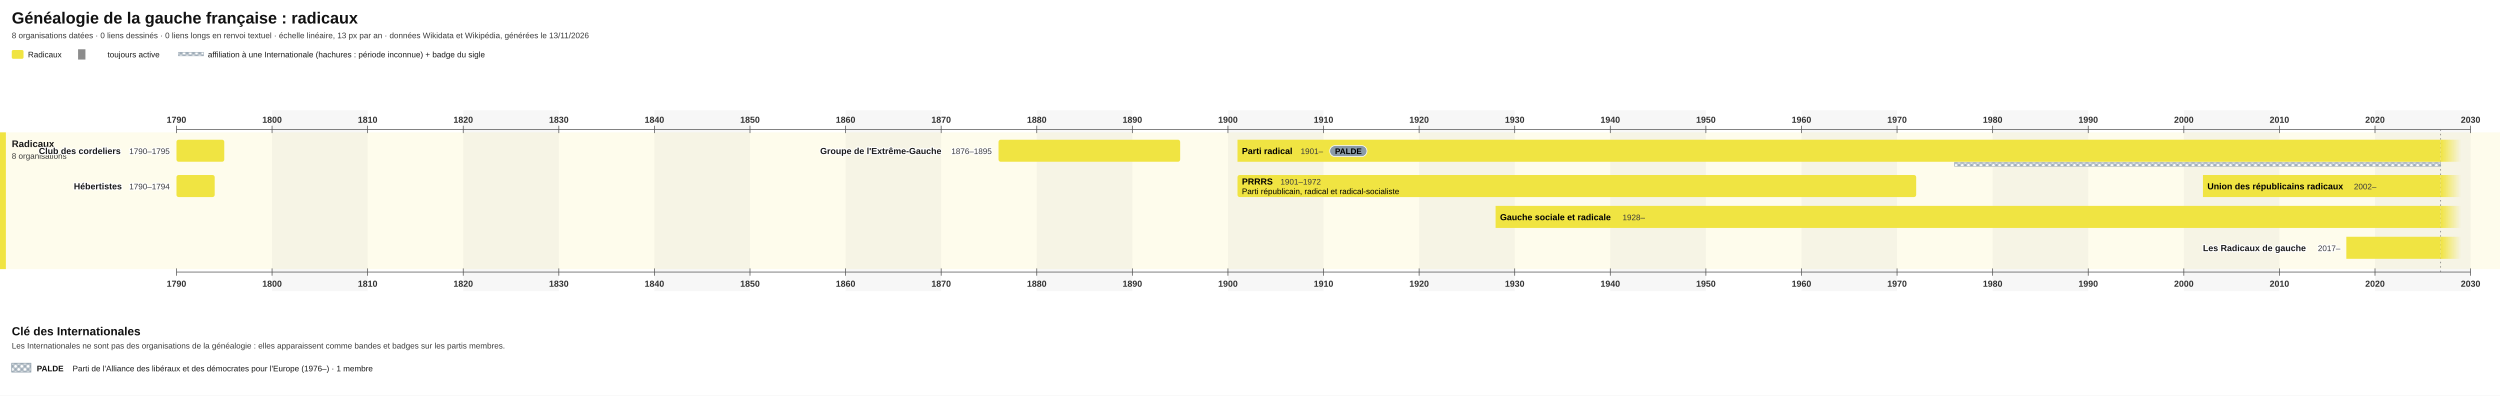
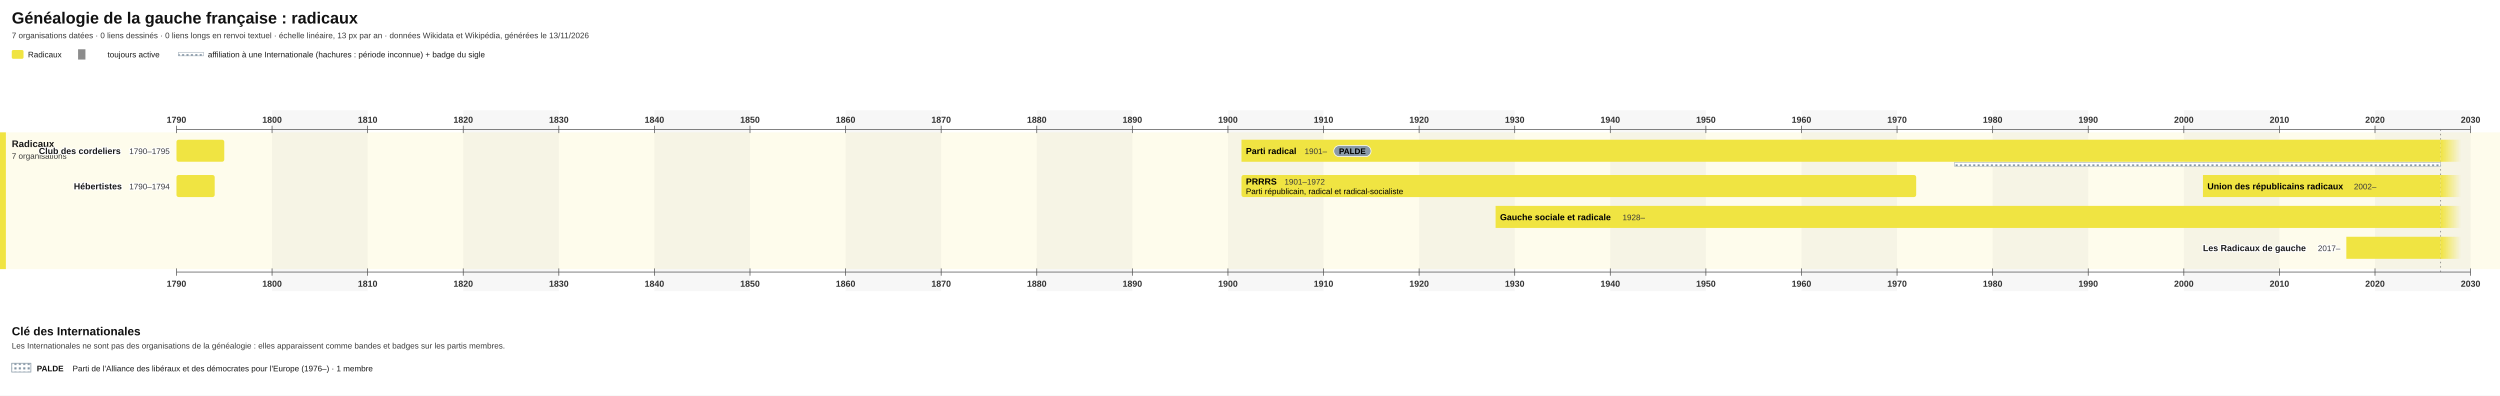
<svg xmlns="http://www.w3.org/2000/svg" id="arbre" width="3400" height="538" viewBox="0 0 3400 538" data-x0="240" data-t0="1790" data-ppa="13.0" data-aujourdhui="2026.8662" data-min-w="6" data-seuil-annees="40" data-seuil-voies="2" font-family="Arial, Helvetica, sans-serif">
  <defs>
    <pattern id="m-q183725" width="6" height="6" patternUnits="userSpaceOnUse" patternTransform="rotate(45)">
      <rect width="6" height="6" fill="#FFFFFF" />
      <rect width="3" height="6" fill="#4A5560" />
    </pattern>
    <pattern id="m-q188592" width="6" height="6" patternUnits="userSpaceOnUse" patternTransform="rotate(45)">
      <rect width="6" height="6" fill="#FFFFFF" />
      <rect width="3" height="6" fill="#2F5D9E" />
    </pattern>
    <pattern id="m-q163931" width="6" height="6" patternUnits="userSpaceOnUse" patternTransform="rotate(45)">
      <rect width="6" height="6" fill="#FFFFFF" />
      <rect width="3" height="6" fill="#16365C" />
    </pattern>
    <pattern id="m-q698677" width="6" height="6" patternUnits="userSpaceOnUse" patternTransform="rotate(-45)">
      <rect width="6" height="6" fill="#FFFFFF" />
      <rect width="3" height="6" fill="#2F5D9E" />
    </pattern>
    <pattern id="m-q703593" width="6" height="6" patternUnits="userSpaceOnUse">
      <rect width="6" height="6" fill="#FFFFFF" />
      <circle cx="3" cy="3" r="1.6" fill="#2F5D9E" />
    </pattern>
    <pattern id="m-q1423578" width="6" height="6" patternUnits="userSpaceOnUse" patternTransform="rotate(45)">
      <rect width="6" height="6" fill="#FFFFFF" />
      <rect width="3" height="6" fill="#8A9AA8" />
    </pattern>
    <pattern id="m-q206682" width="6" height="6" patternUnits="userSpaceOnUse" patternTransform="rotate(45)">
      <rect width="6" height="6" fill="#FFFFFF" />
      <rect width="3" height="6" fill="#1F7A7A" />
    </pattern>
    <pattern id="m-q1984016" width="6" height="6" patternUnits="userSpaceOnUse" patternTransform="rotate(-45)">
      <rect width="6" height="6" fill="#FFFFFF" />
      <rect width="3" height="6" fill="#1F7A7A" />
    </pattern>
-     <pattern id="m-q27396" width="6" height="6" patternUnits="userSpaceOnUse" patternTransform="rotate(-45)">
-       <rect width="6" height="6" fill="#FFFFFF" />
-       <rect width="3" height="6" fill="#8A9AA8" />
-     </pattern>
-     <pattern id="m-q183533" width="6" height="6" patternUnits="userSpaceOnUse">
+     <pattern id="m-q183533" width="6" height="6" patternUnits="userSpaceOnUse" patternTransform="rotate(-45)">
+       <rect width="6" height="6" fill="#FFFFFF" />
+       <rect width="3" height="6" fill="#8A9AA8" />
+     </pattern>
+     <pattern id="m-q159454" width="6" height="6" patternUnits="userSpaceOnUse" patternTransform="rotate(45)">
+       <rect width="6" height="6" fill="#FFFFFF" />
+       <path d="M0 3H6M3 0V6" stroke="#2F5D9E" stroke-width="1.6" />
+     </pattern>
+     <pattern id="m-q125963179" width="6" height="6" patternUnits="userSpaceOnUse" patternTransform="rotate(-45)">
+       <rect width="6" height="6" fill="#FFFFFF" />
+       <rect width="3" height="6" fill="#4A5560" />
+     </pattern>
+     <pattern id="m-q2634710" width="6" height="6" patternUnits="userSpaceOnUse">
+       <rect width="6" height="6" fill="#FFFFFF" />
+       <circle cx="3" cy="3" r="1.6" fill="#1F7A7A" />
+     </pattern>
+     <pattern id="m-q133795" width="6" height="6" patternUnits="userSpaceOnUse">
+       <rect width="6" height="6" fill="#FFFFFF" />
+       <circle cx="3" cy="3" r="1.6" fill="#4A5560" />
+     </pattern>
+     <pattern id="m-q158073" width="6" height="6" patternUnits="userSpaceOnUse" patternTransform="rotate(45)">
+       <rect width="6" height="6" fill="#FFFFFF" />
+       <path d="M0 3H6M3 0V6" stroke="#1F7A7A" stroke-width="1.6" />
+     </pattern>
+     <pattern id="m-q25079" width="6" height="6" patternUnits="userSpaceOnUse">
      <rect width="6" height="6" fill="#FFFFFF" />
      <circle cx="3" cy="3" r="1.6" fill="#8A9AA8" />
    </pattern>
-     <pattern id="m-q159454" width="6" height="6" patternUnits="userSpaceOnUse" patternTransform="rotate(45)">
-       <rect width="6" height="6" fill="#FFFFFF" />
-       <path d="M0 3H6M3 0V6" stroke="#2F5D9E" stroke-width="1.6" />
-     </pattern>
-     <pattern id="m-q125963179" width="6" height="6" patternUnits="userSpaceOnUse" patternTransform="rotate(-45)">
-       <rect width="6" height="6" fill="#FFFFFF" />
-       <rect width="3" height="6" fill="#4A5560" />
-     </pattern>
-     <pattern id="m-q2634710" width="6" height="6" patternUnits="userSpaceOnUse">
+     <pattern id="m-q639383" width="6" height="6" patternUnits="userSpaceOnUse" patternTransform="rotate(45)">
+       <rect width="6" height="6" fill="#FFFFFF" />
+       <rect width="3" height="6" fill="#7A8894" />
+     </pattern>
+     <pattern id="m-q2455815" width="6" height="6" patternUnits="userSpaceOnUse" patternTransform="rotate(45)">
+       <rect width="6" height="6" fill="#FFFFFF" />
+       <rect width="3" height="6" fill="#1F7A7A" />
+     </pattern>
+     <pattern id="m-q5413380" width="6" height="6" patternUnits="userSpaceOnUse" patternTransform="rotate(45)">
+       <rect width="6" height="6" fill="#FFFFFF" />
+       <path d="M0 3H6M3 0V6" stroke="#8A9AA8" stroke-width="1.6" />
+     </pattern>
+     <pattern id="m-q2915940" width="6" height="6" patternUnits="userSpaceOnUse" patternTransform="rotate(45)">
+       <rect width="6" height="6" fill="#FFFFFF" />
+       <rect width="3" height="6" fill="#8A9AA8" />
+     </pattern>
+     <pattern id="m-q3055019" width="6" height="6" patternUnits="userSpaceOnUse" patternTransform="rotate(-45)">
+       <rect width="6" height="6" fill="#FFFFFF" />
+       <rect width="3" height="6" fill="#8A9AA8" />
+     </pattern>
+     <pattern id="m-q220945" width="6" height="6" patternUnits="userSpaceOnUse" patternTransform="rotate(45)">
+       <rect width="6" height="6" fill="#FFFFFF" />
+       <rect width="3" height="6" fill="#2F5D9E" />
+     </pattern>
+     <pattern id="m-q19966963" width="6" height="6" patternUnits="userSpaceOnUse" patternTransform="rotate(45)">
+       <rect width="6" height="6" fill="#FFFFFF" />
+       <rect width="3" height="6" fill="#4C9BC9" />
+     </pattern>
+     <pattern id="m-q622227" width="6" height="6" patternUnits="userSpaceOnUse" patternTransform="rotate(-45)">
+       <rect width="6" height="6" fill="#FFFFFF" />
+       <rect width="3" height="6" fill="#16365C" />
+     </pattern>
+     <pattern id="m-q5413387" width="6" height="6" patternUnits="userSpaceOnUse">
+       <rect width="6" height="6" fill="#FFFFFF" />
+       <circle cx="3" cy="3" r="1.6" fill="#8A9AA8" />
+     </pattern>
+     <pattern id="m-q753711" width="6" height="6" patternUnits="userSpaceOnUse" patternTransform="rotate(45)">
+       <rect width="6" height="6" fill="#FFFFFF" />
+       <rect width="3" height="6" fill="#1593A8" />
+     </pattern>
+     <pattern id="m-q622519" width="6" height="6" patternUnits="userSpaceOnUse">
+       <rect width="6" height="6" fill="#FFFFFF" />
+       <circle cx="3" cy="3" r="1.6" fill="#16365C" />
+     </pattern>
+     <pattern id="m-q2440449" width="6" height="6" patternUnits="userSpaceOnUse" patternTransform="rotate(45)">
+       <rect width="6" height="6" fill="#FFFFFF" />
+       <path d="M0 3H6M3 0V6" stroke="#16365C" stroke-width="1.6" />
+     </pattern>
+     <pattern id="m-q1377231" width="6" height="6" patternUnits="userSpaceOnUse" patternTransform="rotate(-45)">
+       <rect width="6" height="6" fill="#FFFFFF" />
+       <rect width="3" height="6" fill="#1593A8" />
+     </pattern>
+     <pattern id="m-q649752" width="6" height="6" patternUnits="userSpaceOnUse" patternTransform="rotate(45)">
+       <rect width="6" height="6" fill="#FFFFFF" />
+       <path d="M0 3H6M3 0V6" stroke="#4A5560" stroke-width="1.6" />
+     </pattern>
+     <pattern id="m-q1631185" width="6" height="6" patternUnits="userSpaceOnUse" patternTransform="rotate(45)">
+       <rect width="6" height="6" fill="#FFFFFF" />
+       <rect width="3" height="6" fill="#16365C" />
+     </pattern>
+     <pattern id="m-q202649" width="6" height="6" patternUnits="userSpaceOnUse">
+       <rect width="6" height="6" fill="#FFFFFF" />
+       <circle cx="3" cy="3" r="1.6" fill="#1593A8" />
+     </pattern>
+     <pattern id="m-q950179" width="6" height="6" patternUnits="userSpaceOnUse" patternTransform="rotate(-45)">
+       <rect width="6" height="6" fill="#FFFFFF" />
+       <rect width="3" height="6" fill="#4C9BC9" />
+     </pattern>
+     <pattern id="m-q170" width="6" height="6" patternUnits="userSpaceOnUse" patternTransform="rotate(45)">
+       <rect width="6" height="6" fill="#FFFFFF" />
+       <path d="M0 3H6M3 0V6" stroke="#8A9AA8" stroke-width="1.6" />
+     </pattern>
+     <pattern id="m-q7248622" width="6" height="6" patternUnits="userSpaceOnUse" patternTransform="rotate(45)">
+       <rect width="6" height="6" fill="#FFFFFF" />
+       <rect width="3" height="6" fill="#8A9AA8" />
+     </pattern>
+     <pattern id="m-q15081858" width="6" height="6" patternUnits="userSpaceOnUse" patternTransform="rotate(-45)">
+       <rect width="6" height="6" fill="#FFFFFF" />
+       <rect width="3" height="6" fill="#8A9AA8" />
+     </pattern>
+     <pattern id="m-q139565740" width="6" height="6" patternUnits="userSpaceOnUse" patternTransform="rotate(-45)">
+       <rect width="6" height="6" fill="#FFFFFF" />
+       <rect width="3" height="6" fill="#1F7A7A" />
+     </pattern>
+     <pattern id="m-q60574856" width="6" height="6" patternUnits="userSpaceOnUse">
+       <rect width="6" height="6" fill="#FFFFFF" />
+       <circle cx="3" cy="3" r="1.6" fill="#8A9AA8" />
+     </pattern>
+     <pattern id="m-q123631784" width="6" height="6" patternUnits="userSpaceOnUse" patternTransform="rotate(45)">
+       <rect width="6" height="6" fill="#FFFFFF" />
+       <path d="M0 3H6M3 0V6" stroke="#8A9AA8" stroke-width="1.6" />
+     </pattern>
+     <pattern id="m-q123785828" width="6" height="6" patternUnits="userSpaceOnUse" patternTransform="rotate(-45)">
+       <rect width="6" height="6" fill="#FFFFFF" />
+       <rect width="3" height="6" fill="#16365C" />
+     </pattern>
+     <pattern id="m-q130219314" width="6" height="6" patternUnits="userSpaceOnUse" patternTransform="rotate(45)">
+       <rect width="6" height="6" fill="#FFFFFF" />
+       <path d="M0 3H6M3 0V6" stroke="#1593A8" stroke-width="1.6" />
+     </pattern>
+     <pattern id="m-q2838098" width="6" height="6" patternUnits="userSpaceOnUse" patternTransform="rotate(45)">
+       <rect width="6" height="6" fill="#FFFFFF" />
+       <rect width="3" height="6" fill="#8A9AA8" />
+     </pattern>
+     <pattern id="m-q3240310" width="6" height="6" patternUnits="userSpaceOnUse">
      <rect width="6" height="6" fill="#FFFFFF" />
      <circle cx="3" cy="3" r="1.6" fill="#1F7A7A" />
    </pattern>
-     <pattern id="m-q133795" width="6" height="6" patternUnits="userSpaceOnUse">
-       <rect width="6" height="6" fill="#FFFFFF" />
-       <circle cx="3" cy="3" r="1.6" fill="#4A5560" />
-     </pattern>
-     <pattern id="m-q158073" width="6" height="6" patternUnits="userSpaceOnUse" patternTransform="rotate(45)">
+     <pattern id="m-q599328" width="6" height="6" patternUnits="userSpaceOnUse" patternTransform="rotate(45)">
      <rect width="6" height="6" fill="#FFFFFF" />
      <path d="M0 3H6M3 0V6" stroke="#1F7A7A" stroke-width="1.6" />
    </pattern>
-     <pattern id="m-q25079" width="6" height="6" patternUnits="userSpaceOnUse" patternTransform="rotate(45)">
-       <rect width="6" height="6" fill="#FFFFFF" />
-       <path d="M0 3H6M3 0V6" stroke="#8A9AA8" stroke-width="1.6" />
-     </pattern>
-     <pattern id="m-q639383" width="6" height="6" patternUnits="userSpaceOnUse" patternTransform="rotate(45)">
-       <rect width="6" height="6" fill="#FFFFFF" />
-       <rect width="3" height="6" fill="#7A8894" />
-     </pattern>
-     <pattern id="m-q2455815" width="6" height="6" patternUnits="userSpaceOnUse" patternTransform="rotate(45)">
+     <pattern id="m-q1073391" width="6" height="6" patternUnits="userSpaceOnUse" patternTransform="rotate(45)">
      <rect width="6" height="6" fill="#FFFFFF" />
      <rect width="3" height="6" fill="#1F7A7A" />
    </pattern>
-     <pattern id="m-q5413380" width="6" height="6" patternUnits="userSpaceOnUse" patternTransform="rotate(45)">
-       <rect width="6" height="6" fill="#FFFFFF" />
-       <rect width="3" height="6" fill="#8A9AA8" />
-     </pattern>
-     <pattern id="m-q2915940" width="6" height="6" patternUnits="userSpaceOnUse" patternTransform="rotate(-45)">
-       <rect width="6" height="6" fill="#FFFFFF" />
-       <rect width="3" height="6" fill="#8A9AA8" />
-     </pattern>
-     <pattern id="m-q3055019" width="6" height="6" patternUnits="userSpaceOnUse">
-       <rect width="6" height="6" fill="#FFFFFF" />
-       <circle cx="3" cy="3" r="1.6" fill="#8A9AA8" />
-     </pattern>
-     <pattern id="m-q1376486" width="6" height="6" patternUnits="userSpaceOnUse" patternTransform="rotate(45)">
-       <rect width="6" height="6" fill="#FFFFFF" />
-       <rect width="3" height="6" fill="#2F5D9E" />
-     </pattern>
-     <pattern id="m-q220945" width="6" height="6" patternUnits="userSpaceOnUse" patternTransform="rotate(-45)">
-       <rect width="6" height="6" fill="#FFFFFF" />
-       <rect width="3" height="6" fill="#2F5D9E" />
-     </pattern>
-     <pattern id="m-q19966963" width="6" height="6" patternUnits="userSpaceOnUse" patternTransform="rotate(45)">
-       <rect width="6" height="6" fill="#FFFFFF" />
-       <rect width="3" height="6" fill="#4C9BC9" />
-     </pattern>
-     <pattern id="m-q622227" width="6" height="6" patternUnits="userSpaceOnUse" patternTransform="rotate(-45)">
-       <rect width="6" height="6" fill="#FFFFFF" />
-       <rect width="3" height="6" fill="#16365C" />
-     </pattern>
-     <pattern id="m-q5413387" width="6" height="6" patternUnits="userSpaceOnUse" patternTransform="rotate(45)">
-       <rect width="6" height="6" fill="#FFFFFF" />
-       <path d="M0 3H6M3 0V6" stroke="#8A9AA8" stroke-width="1.6" />
-     </pattern>
-     <pattern id="m-q753711" width="6" height="6" patternUnits="userSpaceOnUse" patternTransform="rotate(45)">
-       <rect width="6" height="6" fill="#FFFFFF" />
-       <rect width="3" height="6" fill="#1593A8" />
-     </pattern>
-     <pattern id="m-q622519" width="6" height="6" patternUnits="userSpaceOnUse">
-       <rect width="6" height="6" fill="#FFFFFF" />
-       <circle cx="3" cy="3" r="1.6" fill="#16365C" />
-     </pattern>
-     <pattern id="m-q2440449" width="6" height="6" patternUnits="userSpaceOnUse" patternTransform="rotate(45)">
-       <rect width="6" height="6" fill="#FFFFFF" />
-       <path d="M0 3H6M3 0V6" stroke="#16365C" stroke-width="1.6" />
-     </pattern>
-     <pattern id="m-q1377231" width="6" height="6" patternUnits="userSpaceOnUse" patternTransform="rotate(-45)">
-       <rect width="6" height="6" fill="#FFFFFF" />
-       <rect width="3" height="6" fill="#1593A8" />
-     </pattern>
-     <pattern id="m-q649752" width="6" height="6" patternUnits="userSpaceOnUse" patternTransform="rotate(45)">
-       <rect width="6" height="6" fill="#FFFFFF" />
-       <path d="M0 3H6M3 0V6" stroke="#4A5560" stroke-width="1.6" />
-     </pattern>
-     <pattern id="m-q1631185" width="6" height="6" patternUnits="userSpaceOnUse" patternTransform="rotate(45)">
-       <rect width="6" height="6" fill="#FFFFFF" />
-       <rect width="3" height="6" fill="#16365C" />
-     </pattern>
-     <pattern id="m-q202649" width="6" height="6" patternUnits="userSpaceOnUse">
-       <rect width="6" height="6" fill="#FFFFFF" />
-       <circle cx="3" cy="3" r="1.6" fill="#1593A8" />
-     </pattern>
-     <pattern id="m-q950179" width="6" height="6" patternUnits="userSpaceOnUse" patternTransform="rotate(-45)">
-       <rect width="6" height="6" fill="#FFFFFF" />
-       <rect width="3" height="6" fill="#4C9BC9" />
-     </pattern>
-     <pattern id="m-q170" width="6" height="6" patternUnits="userSpaceOnUse" patternTransform="rotate(45)">
-       <rect width="6" height="6" fill="#FFFFFF" />
-       <rect width="3" height="6" fill="#8A9AA8" />
-     </pattern>
-     <pattern id="m-q7248622" width="6" height="6" patternUnits="userSpaceOnUse" patternTransform="rotate(-45)">
-       <rect width="6" height="6" fill="#FFFFFF" />
-       <rect width="3" height="6" fill="#8A9AA8" />
-     </pattern>
-     <pattern id="m-q15081858" width="6" height="6" patternUnits="userSpaceOnUse">
-       <rect width="6" height="6" fill="#FFFFFF" />
-       <circle cx="3" cy="3" r="1.6" fill="#8A9AA8" />
-     </pattern>
-     <pattern id="m-q139565740" width="6" height="6" patternUnits="userSpaceOnUse" patternTransform="rotate(-45)">
-       <rect width="6" height="6" fill="#FFFFFF" />
-       <rect width="3" height="6" fill="#1F7A7A" />
-     </pattern>
-     <pattern id="m-q60574856" width="6" height="6" patternUnits="userSpaceOnUse" patternTransform="rotate(45)">
-       <rect width="6" height="6" fill="#FFFFFF" />
-       <path d="M0 3H6M3 0V6" stroke="#8A9AA8" stroke-width="1.6" />
-     </pattern>
-     <pattern id="m-q123631784" width="6" height="6" patternUnits="userSpaceOnUse" patternTransform="rotate(45)">
-       <rect width="6" height="6" fill="#FFFFFF" />
-       <rect width="3" height="6" fill="#8A9AA8" />
-     </pattern>
-     <pattern id="m-q123785828" width="6" height="6" patternUnits="userSpaceOnUse" patternTransform="rotate(-45)">
-       <rect width="6" height="6" fill="#FFFFFF" />
-       <rect width="3" height="6" fill="#16365C" />
-     </pattern>
-     <pattern id="m-q130219314" width="6" height="6" patternUnits="userSpaceOnUse" patternTransform="rotate(45)">
-       <rect width="6" height="6" fill="#FFFFFF" />
-       <path d="M0 3H6M3 0V6" stroke="#1593A8" stroke-width="1.6" />
-     </pattern>
-     <pattern id="m-q2838098" width="6" height="6" patternUnits="userSpaceOnUse" patternTransform="rotate(-45)">
-       <rect width="6" height="6" fill="#FFFFFF" />
-       <rect width="3" height="6" fill="#8A9AA8" />
-     </pattern>
-     <pattern id="m-q3240310" width="6" height="6" patternUnits="userSpaceOnUse">
-       <rect width="6" height="6" fill="#FFFFFF" />
-       <circle cx="3" cy="3" r="1.6" fill="#1F7A7A" />
-     </pattern>
-     <pattern id="m-q599328" width="6" height="6" patternUnits="userSpaceOnUse" patternTransform="rotate(45)">
-       <rect width="6" height="6" fill="#FFFFFF" />
-       <path d="M0 3H6M3 0V6" stroke="#1F7A7A" stroke-width="1.6" />
-     </pattern>
-     <pattern id="m-q1073391" width="6" height="6" patternUnits="userSpaceOnUse" patternTransform="rotate(45)">
-       <rect width="6" height="6" fill="#FFFFFF" />
-       <rect width="3" height="6" fill="#1F7A7A" />
-     </pattern>
    <pattern id="h-socialistes" width="7" height="7" patternUnits="userSpaceOnUse" patternTransform="rotate(45)">
      <rect width="7" height="7" fill="#FFFFFF" />
      <rect width="3" height="7" fill="#E3B5CF" />
    </pattern>
    <pattern id="h-radicaux" width="7" height="7" patternUnits="userSpaceOnUse" patternTransform="rotate(45)">
      <rect width="7" height="7" fill="#FFFFFF" />
      <rect width="3" height="7" fill="#F7F097" />
    </pattern>
    <pattern id="h-ecologistes" width="7" height="7" patternUnits="userSpaceOnUse" patternTransform="rotate(45)">
      <rect width="7" height="7" fill="#FFFFFF" />
      <rect width="3" height="7" fill="#73CAB2" />
    </pattern>
    <pattern id="h-communistes" width="7" height="7" patternUnits="userSpaceOnUse" patternTransform="rotate(45)">
      <rect width="7" height="7" fill="#FFFFFF" />
      <rect width="3" height="7" fill="#DD888C" />
    </pattern>
    <pattern id="h-trotskystes" width="7" height="7" patternUnits="userSpaceOnUse" patternTransform="rotate(45)">
      <rect width="7" height="7" fill="#FFFFFF" />
      <rect width="3" height="7" fill="#F1CA73" />
    </pattern>
    <pattern id="h-maoistes" width="7" height="7" patternUnits="userSpaceOnUse" patternTransform="rotate(45)">
      <rect width="7" height="7" fill="#FFFFFF" />
      <rect width="3" height="7" fill="#C09F78" />
    </pattern>
    <pattern id="h-anarchistes-et-libertaires" width="7" height="7" patternUnits="userSpaceOnUse" patternTransform="rotate(45)">
      <rect width="7" height="7" fill="#FFFFFF" />
      <rect width="3" height="7" fill="#858585" />
    </pattern>
    <pattern id="h-outre-mer" width="7" height="7" patternUnits="userSpaceOnUse" patternTransform="rotate(45)">
      <rect width="7" height="7" fill="#FFFFFF" />
      <rect width="3" height="7" fill="#B68EC4" />
    </pattern>
-     <pattern id="h-non-classe" width="7" height="7" patternUnits="userSpaceOnUse" patternTransform="rotate(45)">
+     <pattern id="h-a-classer" width="7" height="7" patternUnits="userSpaceOnUse" patternTransform="rotate(45)">
      <rect width="7" height="7" fill="#FFFFFF" />
      <rect width="3" height="7" fill="#C0C0C0" />
    </pattern>
    <pattern id="h-externe" width="7" height="7" patternUnits="userSpaceOnUse" patternTransform="rotate(45)">
      <rect width="7" height="7" fill="#FFFFFF" />
      <rect width="3" height="7" fill="#CECECE" />
    </pattern>
    <linearGradient id="g-F0E442">
      <stop offset="0" stop-color="#F0E442" />
      <stop offset="1" stop-color="#F0E442" stop-opacity="0" />
    </linearGradient>
  </defs>
  <rect width="3400" height="538" fill="#FFFFFF" />
  <g class="voie" data-voie="0" data-cle="radicaux">
    <rect class="fond-voie" x="0" y="180.0" width="3400.0" height="186.0" fill="#FEFCEC" />
    <rect x="0" y="180.0" width="8" height="186.0" fill="#F0E442" />
    <text x="16.0" y="200.0" font-size="13" font-family="Arial, Helvetica, sans-serif" font-weight="bold" fill="#1A1A1A" text-anchor="start" class="titre-voie">Radicaux</text>
-     <text x="16.0" y="216.0" font-size="11" font-family="Arial, Helvetica, sans-serif" fill="#3A3A3A" text-anchor="start">8 organisations</text>
+     <text x="16.0" y="216.0" font-size="11" font-family="Arial, Helvetica, sans-serif" fill="#3A3A3A" text-anchor="start">7 organisations</text>
  </g>
  <rect x="370.0" y="150.0" width="130.0" height="246.0" fill="#000000" fill-opacity="0.035" class="bande-decennie" />
  <rect x="630.0" y="150.0" width="130.0" height="246.0" fill="#000000" fill-opacity="0.035" class="bande-decennie" />
  <rect x="890.0" y="150.0" width="130.0" height="246.0" fill="#000000" fill-opacity="0.035" class="bande-decennie" />
  <rect x="1150.0" y="150.0" width="130.0" height="246.0" fill="#000000" fill-opacity="0.035" class="bande-decennie" />
  <rect x="1410.0" y="150.0" width="130.0" height="246.0" fill="#000000" fill-opacity="0.035" class="bande-decennie" />
  <rect x="1670.0" y="150.0" width="130.0" height="246.0" fill="#000000" fill-opacity="0.035" class="bande-decennie" />
  <rect x="1930.0" y="150.0" width="130.0" height="246.0" fill="#000000" fill-opacity="0.035" class="bande-decennie" />
  <rect x="2190.0" y="150.0" width="130.0" height="246.0" fill="#000000" fill-opacity="0.035" class="bande-decennie" />
  <rect x="2450.0" y="150.0" width="130.0" height="246.0" fill="#000000" fill-opacity="0.035" class="bande-decennie" />
  <rect x="2710.0" y="150.0" width="130.0" height="246.0" fill="#000000" fill-opacity="0.035" class="bande-decennie" />
  <rect x="2970.0" y="150.0" width="130.0" height="246.0" fill="#000000" fill-opacity="0.035" class="bande-decennie" />
  <rect x="3230.0" y="150.0" width="130.0" height="246.0" fill="#000000" fill-opacity="0.035" class="bande-decennie" />
  <g class="axe-haut">
    <line x1="240.0" x2="3360.0" y1="176.0" y2="176.0" stroke="#555555" stroke-width="1" />
    <line x1="240.0" x2="240.0" y1="171.0" y2="181.0" stroke="#555555" />
    <text x="240.0" y="167.0" font-size="12" font-family="Arial, Helvetica, sans-serif" font-weight="bold" fill="#333333" text-anchor="middle">1790</text>
    <line x1="370.0" x2="370.0" y1="171.0" y2="181.0" stroke="#555555" />
    <text x="370.0" y="167.0" font-size="12" font-family="Arial, Helvetica, sans-serif" font-weight="bold" fill="#333333" text-anchor="middle">1800</text>
    <line x1="500.0" x2="500.0" y1="171.0" y2="181.0" stroke="#555555" />
    <text x="500.0" y="167.0" font-size="12" font-family="Arial, Helvetica, sans-serif" font-weight="bold" fill="#333333" text-anchor="middle">1810</text>
    <line x1="630.0" x2="630.0" y1="171.0" y2="181.0" stroke="#555555" />
    <text x="630.0" y="167.0" font-size="12" font-family="Arial, Helvetica, sans-serif" font-weight="bold" fill="#333333" text-anchor="middle">1820</text>
    <line x1="760.0" x2="760.0" y1="171.0" y2="181.0" stroke="#555555" />
    <text x="760.0" y="167.0" font-size="12" font-family="Arial, Helvetica, sans-serif" font-weight="bold" fill="#333333" text-anchor="middle">1830</text>
    <line x1="890.0" x2="890.0" y1="171.0" y2="181.0" stroke="#555555" />
    <text x="890.0" y="167.0" font-size="12" font-family="Arial, Helvetica, sans-serif" font-weight="bold" fill="#333333" text-anchor="middle">1840</text>
    <line x1="1020.0" x2="1020.0" y1="171.0" y2="181.0" stroke="#555555" />
    <text x="1020.0" y="167.0" font-size="12" font-family="Arial, Helvetica, sans-serif" font-weight="bold" fill="#333333" text-anchor="middle">1850</text>
    <line x1="1150.0" x2="1150.0" y1="171.0" y2="181.0" stroke="#555555" />
    <text x="1150.0" y="167.0" font-size="12" font-family="Arial, Helvetica, sans-serif" font-weight="bold" fill="#333333" text-anchor="middle">1860</text>
    <line x1="1280.0" x2="1280.0" y1="171.0" y2="181.0" stroke="#555555" />
    <text x="1280.0" y="167.0" font-size="12" font-family="Arial, Helvetica, sans-serif" font-weight="bold" fill="#333333" text-anchor="middle">1870</text>
    <line x1="1410.0" x2="1410.0" y1="171.0" y2="181.0" stroke="#555555" />
    <text x="1410.0" y="167.0" font-size="12" font-family="Arial, Helvetica, sans-serif" font-weight="bold" fill="#333333" text-anchor="middle">1880</text>
    <line x1="1540.0" x2="1540.0" y1="171.0" y2="181.0" stroke="#555555" />
    <text x="1540.0" y="167.0" font-size="12" font-family="Arial, Helvetica, sans-serif" font-weight="bold" fill="#333333" text-anchor="middle">1890</text>
    <line x1="1670.0" x2="1670.0" y1="171.0" y2="181.0" stroke="#555555" />
    <text x="1670.0" y="167.0" font-size="12" font-family="Arial, Helvetica, sans-serif" font-weight="bold" fill="#333333" text-anchor="middle">1900</text>
    <line x1="1800.0" x2="1800.0" y1="171.0" y2="181.0" stroke="#555555" />
    <text x="1800.0" y="167.0" font-size="12" font-family="Arial, Helvetica, sans-serif" font-weight="bold" fill="#333333" text-anchor="middle">1910</text>
    <line x1="1930.0" x2="1930.0" y1="171.0" y2="181.0" stroke="#555555" />
    <text x="1930.0" y="167.0" font-size="12" font-family="Arial, Helvetica, sans-serif" font-weight="bold" fill="#333333" text-anchor="middle">1920</text>
    <line x1="2060.0" x2="2060.0" y1="171.0" y2="181.0" stroke="#555555" />
    <text x="2060.0" y="167.0" font-size="12" font-family="Arial, Helvetica, sans-serif" font-weight="bold" fill="#333333" text-anchor="middle">1930</text>
    <line x1="2190.0" x2="2190.0" y1="171.0" y2="181.0" stroke="#555555" />
    <text x="2190.0" y="167.0" font-size="12" font-family="Arial, Helvetica, sans-serif" font-weight="bold" fill="#333333" text-anchor="middle">1940</text>
    <line x1="2320.0" x2="2320.0" y1="171.0" y2="181.0" stroke="#555555" />
    <text x="2320.0" y="167.0" font-size="12" font-family="Arial, Helvetica, sans-serif" font-weight="bold" fill="#333333" text-anchor="middle">1950</text>
    <line x1="2450.0" x2="2450.0" y1="171.0" y2="181.0" stroke="#555555" />
    <text x="2450.0" y="167.0" font-size="12" font-family="Arial, Helvetica, sans-serif" font-weight="bold" fill="#333333" text-anchor="middle">1960</text>
    <line x1="2580.0" x2="2580.0" y1="171.0" y2="181.0" stroke="#555555" />
    <text x="2580.0" y="167.0" font-size="12" font-family="Arial, Helvetica, sans-serif" font-weight="bold" fill="#333333" text-anchor="middle">1970</text>
    <line x1="2710.0" x2="2710.0" y1="171.0" y2="181.0" stroke="#555555" />
    <text x="2710.0" y="167.0" font-size="12" font-family="Arial, Helvetica, sans-serif" font-weight="bold" fill="#333333" text-anchor="middle">1980</text>
    <line x1="2840.0" x2="2840.0" y1="171.0" y2="181.0" stroke="#555555" />
    <text x="2840.0" y="167.0" font-size="12" font-family="Arial, Helvetica, sans-serif" font-weight="bold" fill="#333333" text-anchor="middle">1990</text>
    <line x1="2970.0" x2="2970.0" y1="171.0" y2="181.0" stroke="#555555" />
    <text x="2970.0" y="167.0" font-size="12" font-family="Arial, Helvetica, sans-serif" font-weight="bold" fill="#333333" text-anchor="middle">2000</text>
    <line x1="3100.0" x2="3100.0" y1="171.0" y2="181.0" stroke="#555555" />
    <text x="3100.0" y="167.0" font-size="12" font-family="Arial, Helvetica, sans-serif" font-weight="bold" fill="#333333" text-anchor="middle">2010</text>
    <line x1="3230.0" x2="3230.0" y1="171.0" y2="181.0" stroke="#555555" />
    <text x="3230.0" y="167.0" font-size="12" font-family="Arial, Helvetica, sans-serif" font-weight="bold" fill="#333333" text-anchor="middle">2020</text>
    <line x1="3360.0" x2="3360.0" y1="171.0" y2="181.0" stroke="#555555" />
    <text x="3360.0" y="167.0" font-size="12" font-family="Arial, Helvetica, sans-serif" font-weight="bold" fill="#333333" text-anchor="middle">2030</text>
  </g>
  <g class="axe-bas">
    <line x1="240.0" x2="3360.0" y1="370.0" y2="370.0" stroke="#555555" stroke-width="1" />
    <line x1="240.0" x2="240.0" y1="365.0" y2="375.0" stroke="#555555" />
    <text x="240.0" y="390.0" font-size="12" font-family="Arial, Helvetica, sans-serif" font-weight="bold" fill="#333333" text-anchor="middle">1790</text>
    <line x1="370.0" x2="370.0" y1="365.0" y2="375.0" stroke="#555555" />
    <text x="370.0" y="390.0" font-size="12" font-family="Arial, Helvetica, sans-serif" font-weight="bold" fill="#333333" text-anchor="middle">1800</text>
    <line x1="500.0" x2="500.0" y1="365.0" y2="375.0" stroke="#555555" />
    <text x="500.0" y="390.0" font-size="12" font-family="Arial, Helvetica, sans-serif" font-weight="bold" fill="#333333" text-anchor="middle">1810</text>
    <line x1="630.0" x2="630.0" y1="365.0" y2="375.0" stroke="#555555" />
    <text x="630.0" y="390.0" font-size="12" font-family="Arial, Helvetica, sans-serif" font-weight="bold" fill="#333333" text-anchor="middle">1820</text>
    <line x1="760.0" x2="760.0" y1="365.0" y2="375.0" stroke="#555555" />
    <text x="760.0" y="390.0" font-size="12" font-family="Arial, Helvetica, sans-serif" font-weight="bold" fill="#333333" text-anchor="middle">1830</text>
    <line x1="890.0" x2="890.0" y1="365.0" y2="375.0" stroke="#555555" />
    <text x="890.0" y="390.0" font-size="12" font-family="Arial, Helvetica, sans-serif" font-weight="bold" fill="#333333" text-anchor="middle">1840</text>
    <line x1="1020.0" x2="1020.0" y1="365.0" y2="375.0" stroke="#555555" />
    <text x="1020.0" y="390.0" font-size="12" font-family="Arial, Helvetica, sans-serif" font-weight="bold" fill="#333333" text-anchor="middle">1850</text>
    <line x1="1150.0" x2="1150.0" y1="365.0" y2="375.0" stroke="#555555" />
    <text x="1150.0" y="390.0" font-size="12" font-family="Arial, Helvetica, sans-serif" font-weight="bold" fill="#333333" text-anchor="middle">1860</text>
    <line x1="1280.0" x2="1280.0" y1="365.0" y2="375.0" stroke="#555555" />
    <text x="1280.0" y="390.0" font-size="12" font-family="Arial, Helvetica, sans-serif" font-weight="bold" fill="#333333" text-anchor="middle">1870</text>
    <line x1="1410.0" x2="1410.0" y1="365.0" y2="375.0" stroke="#555555" />
    <text x="1410.0" y="390.0" font-size="12" font-family="Arial, Helvetica, sans-serif" font-weight="bold" fill="#333333" text-anchor="middle">1880</text>
    <line x1="1540.0" x2="1540.0" y1="365.0" y2="375.0" stroke="#555555" />
    <text x="1540.0" y="390.0" font-size="12" font-family="Arial, Helvetica, sans-serif" font-weight="bold" fill="#333333" text-anchor="middle">1890</text>
    <line x1="1670.0" x2="1670.0" y1="365.0" y2="375.0" stroke="#555555" />
    <text x="1670.0" y="390.0" font-size="12" font-family="Arial, Helvetica, sans-serif" font-weight="bold" fill="#333333" text-anchor="middle">1900</text>
    <line x1="1800.0" x2="1800.0" y1="365.0" y2="375.0" stroke="#555555" />
    <text x="1800.0" y="390.0" font-size="12" font-family="Arial, Helvetica, sans-serif" font-weight="bold" fill="#333333" text-anchor="middle">1910</text>
    <line x1="1930.0" x2="1930.0" y1="365.0" y2="375.0" stroke="#555555" />
    <text x="1930.0" y="390.0" font-size="12" font-family="Arial, Helvetica, sans-serif" font-weight="bold" fill="#333333" text-anchor="middle">1920</text>
    <line x1="2060.0" x2="2060.0" y1="365.0" y2="375.0" stroke="#555555" />
    <text x="2060.0" y="390.0" font-size="12" font-family="Arial, Helvetica, sans-serif" font-weight="bold" fill="#333333" text-anchor="middle">1930</text>
    <line x1="2190.0" x2="2190.0" y1="365.0" y2="375.0" stroke="#555555" />
    <text x="2190.0" y="390.0" font-size="12" font-family="Arial, Helvetica, sans-serif" font-weight="bold" fill="#333333" text-anchor="middle">1940</text>
    <line x1="2320.0" x2="2320.0" y1="365.0" y2="375.0" stroke="#555555" />
    <text x="2320.0" y="390.0" font-size="12" font-family="Arial, Helvetica, sans-serif" font-weight="bold" fill="#333333" text-anchor="middle">1950</text>
    <line x1="2450.0" x2="2450.0" y1="365.0" y2="375.0" stroke="#555555" />
    <text x="2450.0" y="390.0" font-size="12" font-family="Arial, Helvetica, sans-serif" font-weight="bold" fill="#333333" text-anchor="middle">1960</text>
    <line x1="2580.0" x2="2580.0" y1="365.0" y2="375.0" stroke="#555555" />
    <text x="2580.0" y="390.0" font-size="12" font-family="Arial, Helvetica, sans-serif" font-weight="bold" fill="#333333" text-anchor="middle">1970</text>
    <line x1="2710.0" x2="2710.0" y1="365.0" y2="375.0" stroke="#555555" />
    <text x="2710.0" y="390.0" font-size="12" font-family="Arial, Helvetica, sans-serif" font-weight="bold" fill="#333333" text-anchor="middle">1980</text>
    <line x1="2840.0" x2="2840.0" y1="365.0" y2="375.0" stroke="#555555" />
    <text x="2840.0" y="390.0" font-size="12" font-family="Arial, Helvetica, sans-serif" font-weight="bold" fill="#333333" text-anchor="middle">1990</text>
    <line x1="2970.0" x2="2970.0" y1="365.0" y2="375.0" stroke="#555555" />
    <text x="2970.0" y="390.0" font-size="12" font-family="Arial, Helvetica, sans-serif" font-weight="bold" fill="#333333" text-anchor="middle">2000</text>
    <line x1="3100.0" x2="3100.0" y1="365.0" y2="375.0" stroke="#555555" />
    <text x="3100.0" y="390.0" font-size="12" font-family="Arial, Helvetica, sans-serif" font-weight="bold" fill="#333333" text-anchor="middle">2010</text>
    <line x1="3230.0" x2="3230.0" y1="365.0" y2="375.0" stroke="#555555" />
    <text x="3230.0" y="390.0" font-size="12" font-family="Arial, Helvetica, sans-serif" font-weight="bold" fill="#333333" text-anchor="middle">2020</text>
    <line x1="3360.0" x2="3360.0" y1="365.0" y2="375.0" stroke="#555555" />
    <text x="3360.0" y="390.0" font-size="12" font-family="Arial, Helvetica, sans-serif" font-weight="bold" fill="#333333" text-anchor="middle">2030</text>
  </g>
  <line x1="3319.3" x2="3319.3" y1="176.0" y2="370.0" stroke="#777777" stroke-dasharray="2 4" stroke-width="1" />
  <g class="contenu-voie" data-voie="0">
    <g class="org" data-id="Q829721" data-intl="" data-recherche="club des cordeliers  club des cordeliers">
      <rect class="barre" data-id="Q829721" data-debut="1790.0000" data-fin="1795.0000" x="240.00" y="190.00" width="65.00" height="30" rx="3" fill="#F0E442" />
    </g>
-     <g class="org" data-id="Q32860010" data-intl="" data-recherche="groupe de l'extreme-gauche  groupe de l'extreme-gauche">
-       <rect class="barre" data-id="Q32860010" data-debut="1876.0000" data-fin="1895.0000" x="1358.00" y="190.00" width="247.00" height="30" rx="3" fill="#F0E442" />
-     </g>
    <g class="org" data-id="Q1542710" data-intl="Q25079" data-recherche="parti radical  parti radical (france)">
-       <rect class="barre" data-id="Q1542710" data-debut="1901.0000" data-fin="actif" x="1683.00" y="190.00" width="1636.26" height="30" rx="0" fill="#F0E442" />
+       <rect class="barre" data-id="Q1542710" data-debut="1901.4167" data-fin="actif" x="1688.42" y="190.00" width="1630.84" height="30" rx="0" fill="#F0E442" />
      <rect class="fin-ouverte" x="3319.26" y="190.00" width="28" height="30" fill="url(#g-F0E442)" />
      <rect class="bande-affil" data-parti="Q1542710" data-intl="Q25079" x="2658.00" y="221.00" width="661.26" height="5" fill="url(#m-q25079)" stroke="#8A9AA8" stroke-width="0.6" />
    </g>
    <g class="org" data-id="Q1474268" data-intl="" data-recherche="hebertistes  hebertistes">
      <rect class="barre" data-id="Q1474268" data-debut="1790.0000" data-fin="1794.0000" x="240.00" y="238.00" width="52.00" height="30" rx="3" fill="#F0E442" />
    </g>
    <g class="org" data-id="Q3141290" data-intl="" data-recherche="prrrs parti republicain, radical et radical-socialiste parti republicain, radical et radical-socialiste">
-       <rect class="barre" data-id="Q3141290" data-debut="1901.0000" data-fin="1972.0000" x="1683.00" y="238.00" width="923.00" height="30" rx="3" fill="#F0E442" />
+       <rect class="barre" data-id="Q3141290" data-debut="1901.4167" data-fin="1972.0000" x="1688.42" y="238.00" width="917.58" height="30" rx="3" fill="#F0E442" />
    </g>
    <g class="org" data-id="Q3550193" data-intl="" data-recherche="union des republicains radicaux  union des republicains radicaux">
      <rect class="barre" data-id="Q3550193" data-debut="2002.0000" data-fin="actif" x="2996.00" y="238.00" width="323.26" height="30" rx="0" fill="#F0E442" />
      <rect class="fin-ouverte" x="3319.26" y="238.00" width="28" height="30" fill="url(#g-F0E442)" />
    </g>
    <g class="org" data-id="Q3099354" data-intl="" data-recherche="gauche sociale et radicale  gauche sociale et radicale">
      <rect class="barre" data-id="Q3099354" data-debut="1928.0000" data-fin="actif" x="2034.00" y="280.00" width="1285.26" height="30" rx="0" fill="#F0E442" />
      <rect class="fin-ouverte" x="3319.26" y="280.00" width="28" height="30" fill="url(#g-F0E442)" />
    </g>
    <g class="org" data-id="Q55597872" data-intl="" data-recherche="les radicaux de gauche  les radicaux de gauche">
      <rect class="barre" data-id="Q55597872" data-debut="2017.0000" data-fin="actif" x="3191.00" y="322.00" width="128.26" height="30" rx="0" fill="#F0E442" />
      <rect class="fin-ouverte" x="3319.26" y="322.00" width="28" height="30" fill="url(#g-F0E442)" />
    </g>
  </g>
  <g class="liens" />
  <g class="contenu-voie" data-voie="0">
    <g class="org org-etiquettes" data-id="Q829721" data-intl="" data-recherche="club des cordeliers  club des cordeliers">
      <text x="52.8" y="209.5" font-size="12" font-family="Arial, Helvetica, sans-serif" font-weight="bold" fill="#1A1A1A" text-anchor="start" class="etiquette" data-bbox="52.8,198.5,117.0,14" stroke="#FFFFFF" stroke-width="3" stroke-linejoin="round" paint-order="stroke">Club des cordeliers</text>
      <text x="175.8" y="209.5" font-size="11" font-family="Arial, Helvetica, sans-serif" fill="#3A3A3A" text-anchor="start" class="etiquette" data-bbox="175.8,199.5,59.2,13" stroke="#FFFFFF" stroke-width="3" stroke-linejoin="round" paint-order="stroke">1790–1795</text>
    </g>
-     <g class="org org-etiquettes" data-id="Q32860010" data-intl="" data-recherche="groupe de l'extreme-gauche  groupe de l'extreme-gauche">
-       <text x="1115.4" y="209.5" font-size="12" font-family="Arial, Helvetica, sans-serif" font-weight="bold" fill="#1A1A1A" text-anchor="start" class="etiquette" data-bbox="1115.4,198.5,172.4,14" stroke="#FFFFFF" stroke-width="3" stroke-linejoin="round" paint-order="stroke">Groupe de l'Extrême-Gauche</text>
-       <text x="1293.8" y="209.5" font-size="11" font-family="Arial, Helvetica, sans-serif" fill="#3A3A3A" text-anchor="start" class="etiquette" data-bbox="1293.8,199.5,59.2,13" stroke="#FFFFFF" stroke-width="3" stroke-linejoin="round" paint-order="stroke">1876–1895</text>
-     </g>
    <g class="org org-etiquettes" data-id="Q1542710" data-intl="Q25079" data-recherche="parti radical  parti radical (france)">
-       <text x="1689.0" y="209.5" font-size="12" font-family="Arial, Helvetica, sans-serif" font-weight="bold" fill="#000000" text-anchor="start" class="etiquette" data-bbox="1689.0,198.5,73.8,14" data-dans="Q1542710">Parti radical</text>
-       <text x="1768.8" y="209.5" font-size="11" font-family="Arial, Helvetica, sans-serif" fill="#3A3A3A" text-anchor="start" class="etiquette" data-bbox="1768.8,199.5,33.7,13" data-dans="Q1542710">1901–</text>
+       <text x="1694.4" y="209.5" font-size="12" font-family="Arial, Helvetica, sans-serif" font-weight="bold" fill="#000000" text-anchor="start" class="etiquette" data-bbox="1694.4,198.5,73.8,14" data-dans="Q1542710">Parti radical</text>
+       <text x="1774.2" y="209.5" font-size="11" font-family="Arial, Helvetica, sans-serif" fill="#3A3A3A" text-anchor="start" class="etiquette" data-bbox="1774.2,199.5,33.7,13" data-dans="Q1542710">1901–</text>
      <g class="badge" data-intl="Q25079" data-parti="Q1542710">
-         <rect x="1808.4" y="198.0" width="50.7" height="15" rx="7.5" fill="#8A9AA8" stroke="#FFFFFF" stroke-width="1" />
-         <text x="1833.8" y="209.5" font-size="11" font-family="Arial, Helvetica, sans-serif" font-weight="bold" fill="#000000" text-anchor="middle" class="etiquette-badge" data-bbox="1808.4,198.0,50.7,15" data-dans="Q1542710">PALDE</text>
+         <rect x="1813.9" y="198.0" width="50.7" height="15" rx="7.5" fill="#8A9AA8" stroke="#FFFFFF" stroke-width="1" />
+         <text x="1839.2" y="209.5" font-size="11" font-family="Arial, Helvetica, sans-serif" font-weight="bold" fill="#000000" text-anchor="middle" class="etiquette-badge" data-bbox="1813.9,198.0,50.7,15" data-dans="Q1542710">PALDE</text>
      </g>
    </g>
    <g class="org org-etiquettes" data-id="Q1474268" data-intl="" data-recherche="hebertistes  hebertistes">
      <text x="100.4" y="257.5" font-size="12" font-family="Arial, Helvetica, sans-serif" font-weight="bold" fill="#1A1A1A" text-anchor="start" class="etiquette" data-bbox="100.4,246.5,69.4,14" stroke="#FFFFFF" stroke-width="3" stroke-linejoin="round" paint-order="stroke">Hébertistes</text>
      <text x="175.8" y="257.5" font-size="11" font-family="Arial, Helvetica, sans-serif" fill="#3A3A3A" text-anchor="start" class="etiquette" data-bbox="175.8,247.5,59.2,13" stroke="#FFFFFF" stroke-width="3" stroke-linejoin="round" paint-order="stroke">1790–1794</text>
    </g>
    <g class="org org-etiquettes" data-id="Q3141290" data-intl="" data-recherche="prrrs parti republicain, radical et radical-socialiste parti republicain, radical et radical-socialiste">
-       <text x="1689.0" y="251.0" font-size="12" font-family="Arial, Helvetica, sans-serif" font-weight="bold" fill="#000000" text-anchor="start" class="etiquette" data-bbox="1689.0,240.0,46.4,14" data-dans="Q3141290">PRRRS</text>
-       <text x="1741.4" y="251.0" font-size="11" font-family="Arial, Helvetica, sans-serif" fill="#3A3A3A" text-anchor="start" class="etiquette" data-bbox="1741.4,241.0,59.2,13" data-dans="Q3141290">1901–1972</text>
-       <text x="1689.0" y="264.0" font-size="11" font-family="Arial, Helvetica, sans-serif" fill="#000000" text-anchor="start" class="etiquette" data-bbox="1689.0,254.0,238.5,13" data-dans="Q3141290">Parti républicain, radical et radical-socialiste</text>
+       <text x="1694.4" y="251.0" font-size="12" font-family="Arial, Helvetica, sans-serif" font-weight="bold" fill="#000000" text-anchor="start" class="etiquette" data-bbox="1694.4,240.0,46.4,14" data-dans="Q3141290">PRRRS</text>
+       <text x="1746.8" y="251.0" font-size="11" font-family="Arial, Helvetica, sans-serif" fill="#3A3A3A" text-anchor="start" class="etiquette" data-bbox="1746.8,241.0,59.2,13" data-dans="Q3141290">1901–1972</text>
+       <text x="1694.4" y="264.0" font-size="11" font-family="Arial, Helvetica, sans-serif" fill="#000000" text-anchor="start" class="etiquette" data-bbox="1694.4,254.0,238.5,13" data-dans="Q3141290">Parti républicain, radical et radical-socialiste</text>
    </g>
    <g class="org org-etiquettes" data-id="Q3550193" data-intl="" data-recherche="union des republicains radicaux  union des republicains radicaux">
      <text x="3002.0" y="257.5" font-size="12" font-family="Arial, Helvetica, sans-serif" font-weight="bold" fill="#000000" text-anchor="start" class="etiquette" data-bbox="3002.0,246.5,193.3,14" data-dans="Q3550193">Union des républicains radicaux</text>
      <text x="3201.3" y="257.5" font-size="11" font-family="Arial, Helvetica, sans-serif" fill="#3A3A3A" text-anchor="start" class="etiquette" data-bbox="3201.3,247.5,33.7,13" data-dans="Q3550193">2002–</text>
    </g>
    <g class="org org-etiquettes" data-id="Q3099354" data-intl="" data-recherche="gauche sociale et radicale  gauche sociale et radicale">
      <text x="2040.0" y="299.5" font-size="12" font-family="Arial, Helvetica, sans-serif" font-weight="bold" fill="#000000" text-anchor="start" class="etiquette" data-bbox="2040.0,288.5,160.6,14" data-dans="Q3099354">Gauche sociale et radicale</text>
      <text x="2206.6" y="299.5" font-size="11" font-family="Arial, Helvetica, sans-serif" fill="#3A3A3A" text-anchor="start" class="etiquette" data-bbox="2206.6,289.5,33.7,13" data-dans="Q3099354">1928–</text>
    </g>
    <g class="org org-etiquettes" data-id="Q55597872" data-intl="" data-recherche="les radicaux de gauche  les radicaux de gauche">
      <text x="2996.0" y="341.5" font-size="12" font-family="Arial, Helvetica, sans-serif" font-weight="bold" fill="#1A1A1A" text-anchor="start" class="etiquette" data-bbox="2996.0,330.5,150.3,14" stroke="#FFFFFF" stroke-width="3" stroke-linejoin="round" paint-order="stroke">Les Radicaux de gauche</text>
      <text x="3152.3" y="341.5" font-size="11" font-family="Arial, Helvetica, sans-serif" fill="#3A3A3A" text-anchor="start" class="etiquette" data-bbox="3152.3,331.5,33.7,13" stroke="#FFFFFF" stroke-width="3" stroke-linejoin="round" paint-order="stroke">2017–</text>
    </g>
  </g>
  <text x="16.0" y="32.0" font-size="22" font-family="Arial, Helvetica, sans-serif" font-weight="bold" fill="#111111" text-anchor="start">Généalogie de la gauche française : radicaux</text>
-   <text x="16.0" y="52.0" font-size="11" font-family="Arial, Helvetica, sans-serif" fill="#3A3A3A" text-anchor="start">8 organisations datées · 0 liens dessinés · 0 liens longs en renvoi textuel · échelle linéaire, 13 px par an · données Wikidata et Wikipédia, générées le 13/11/2026</text>
+   <text x="16.0" y="52.0" font-size="11" font-family="Arial, Helvetica, sans-serif" fill="#3A3A3A" text-anchor="start">7 organisations datées · 0 liens dessinés · 0 liens longs en renvoi textuel · échelle linéaire, 13 px par an · données Wikidata et Wikipédia, générées le 13/11/2026</text>
  <g class="legende">
    <rect x="16" y="68" width="16" height="12" rx="2" fill="#F0E442" />
    <text x="38.0" y="78.0" font-size="11" font-family="Arial, Helvetica, sans-serif" fill="#1A1A1A" text-anchor="start">Radicaux</text>
    <rect x="106.18" y="67" width="10" height="14" fill="#8C8C8C" />
    <rect x="116.18" y="67" width="24" height="14" fill="url(#g-8C8C8C)" />
    <text x="146.2" y="78.0" font-size="11" font-family="Arial, Helvetica, sans-serif" fill="#1A1A1A" text-anchor="start">toujours active</text>
    <rect x="242.74" y="71" width="34" height="5" fill="url(#m-q25079)" stroke="#8A9AA8" stroke-width="0.6" />
    <text x="282.7" y="78.0" font-size="11" font-family="Arial, Helvetica, sans-serif" fill="#1A1A1A" text-anchor="start">affiliation à une Internationale (hachures : période inconnue) + badge du sigle</text>
  </g>
  <g class="cle-internationales" transform="translate(0,426)">
    <rect x="0" y="0" width="3400" height="10" fill="#FFFFFF" />
    <text x="16.0" y="30.0" font-size="16" font-family="Arial, Helvetica, sans-serif" font-weight="bold" fill="#111111" text-anchor="start">Clé des Internationales</text>
    <text x="16.0" y="48.0" font-size="11" font-family="Arial, Helvetica, sans-serif" fill="#3A3A3A" text-anchor="start">Les Internationales ne sont pas des organisations de la généalogie : elles apparaissent comme bandes et badges sur les partis membres.</text>
    <g class="entree-cle" data-intl="Q25079">
      <rect x="16" y="68" width="26" height="12" fill="url(#m-q25079)" stroke="#8A9AA8" />
      <text x="50.0" y="79.0" font-size="11" font-family="Arial, Helvetica, sans-serif" font-weight="bold" fill="#111111" text-anchor="start">PALDE</text>
      <text x="98.7" y="79.0" font-size="11" font-family="Arial, Helvetica, sans-serif" fill="#1A1A1A" text-anchor="start">Parti de l'Alliance des libéraux et des démocrates pour l'Europe (1976–) · 1 membre</text>
    </g>
  </g>
</svg>
